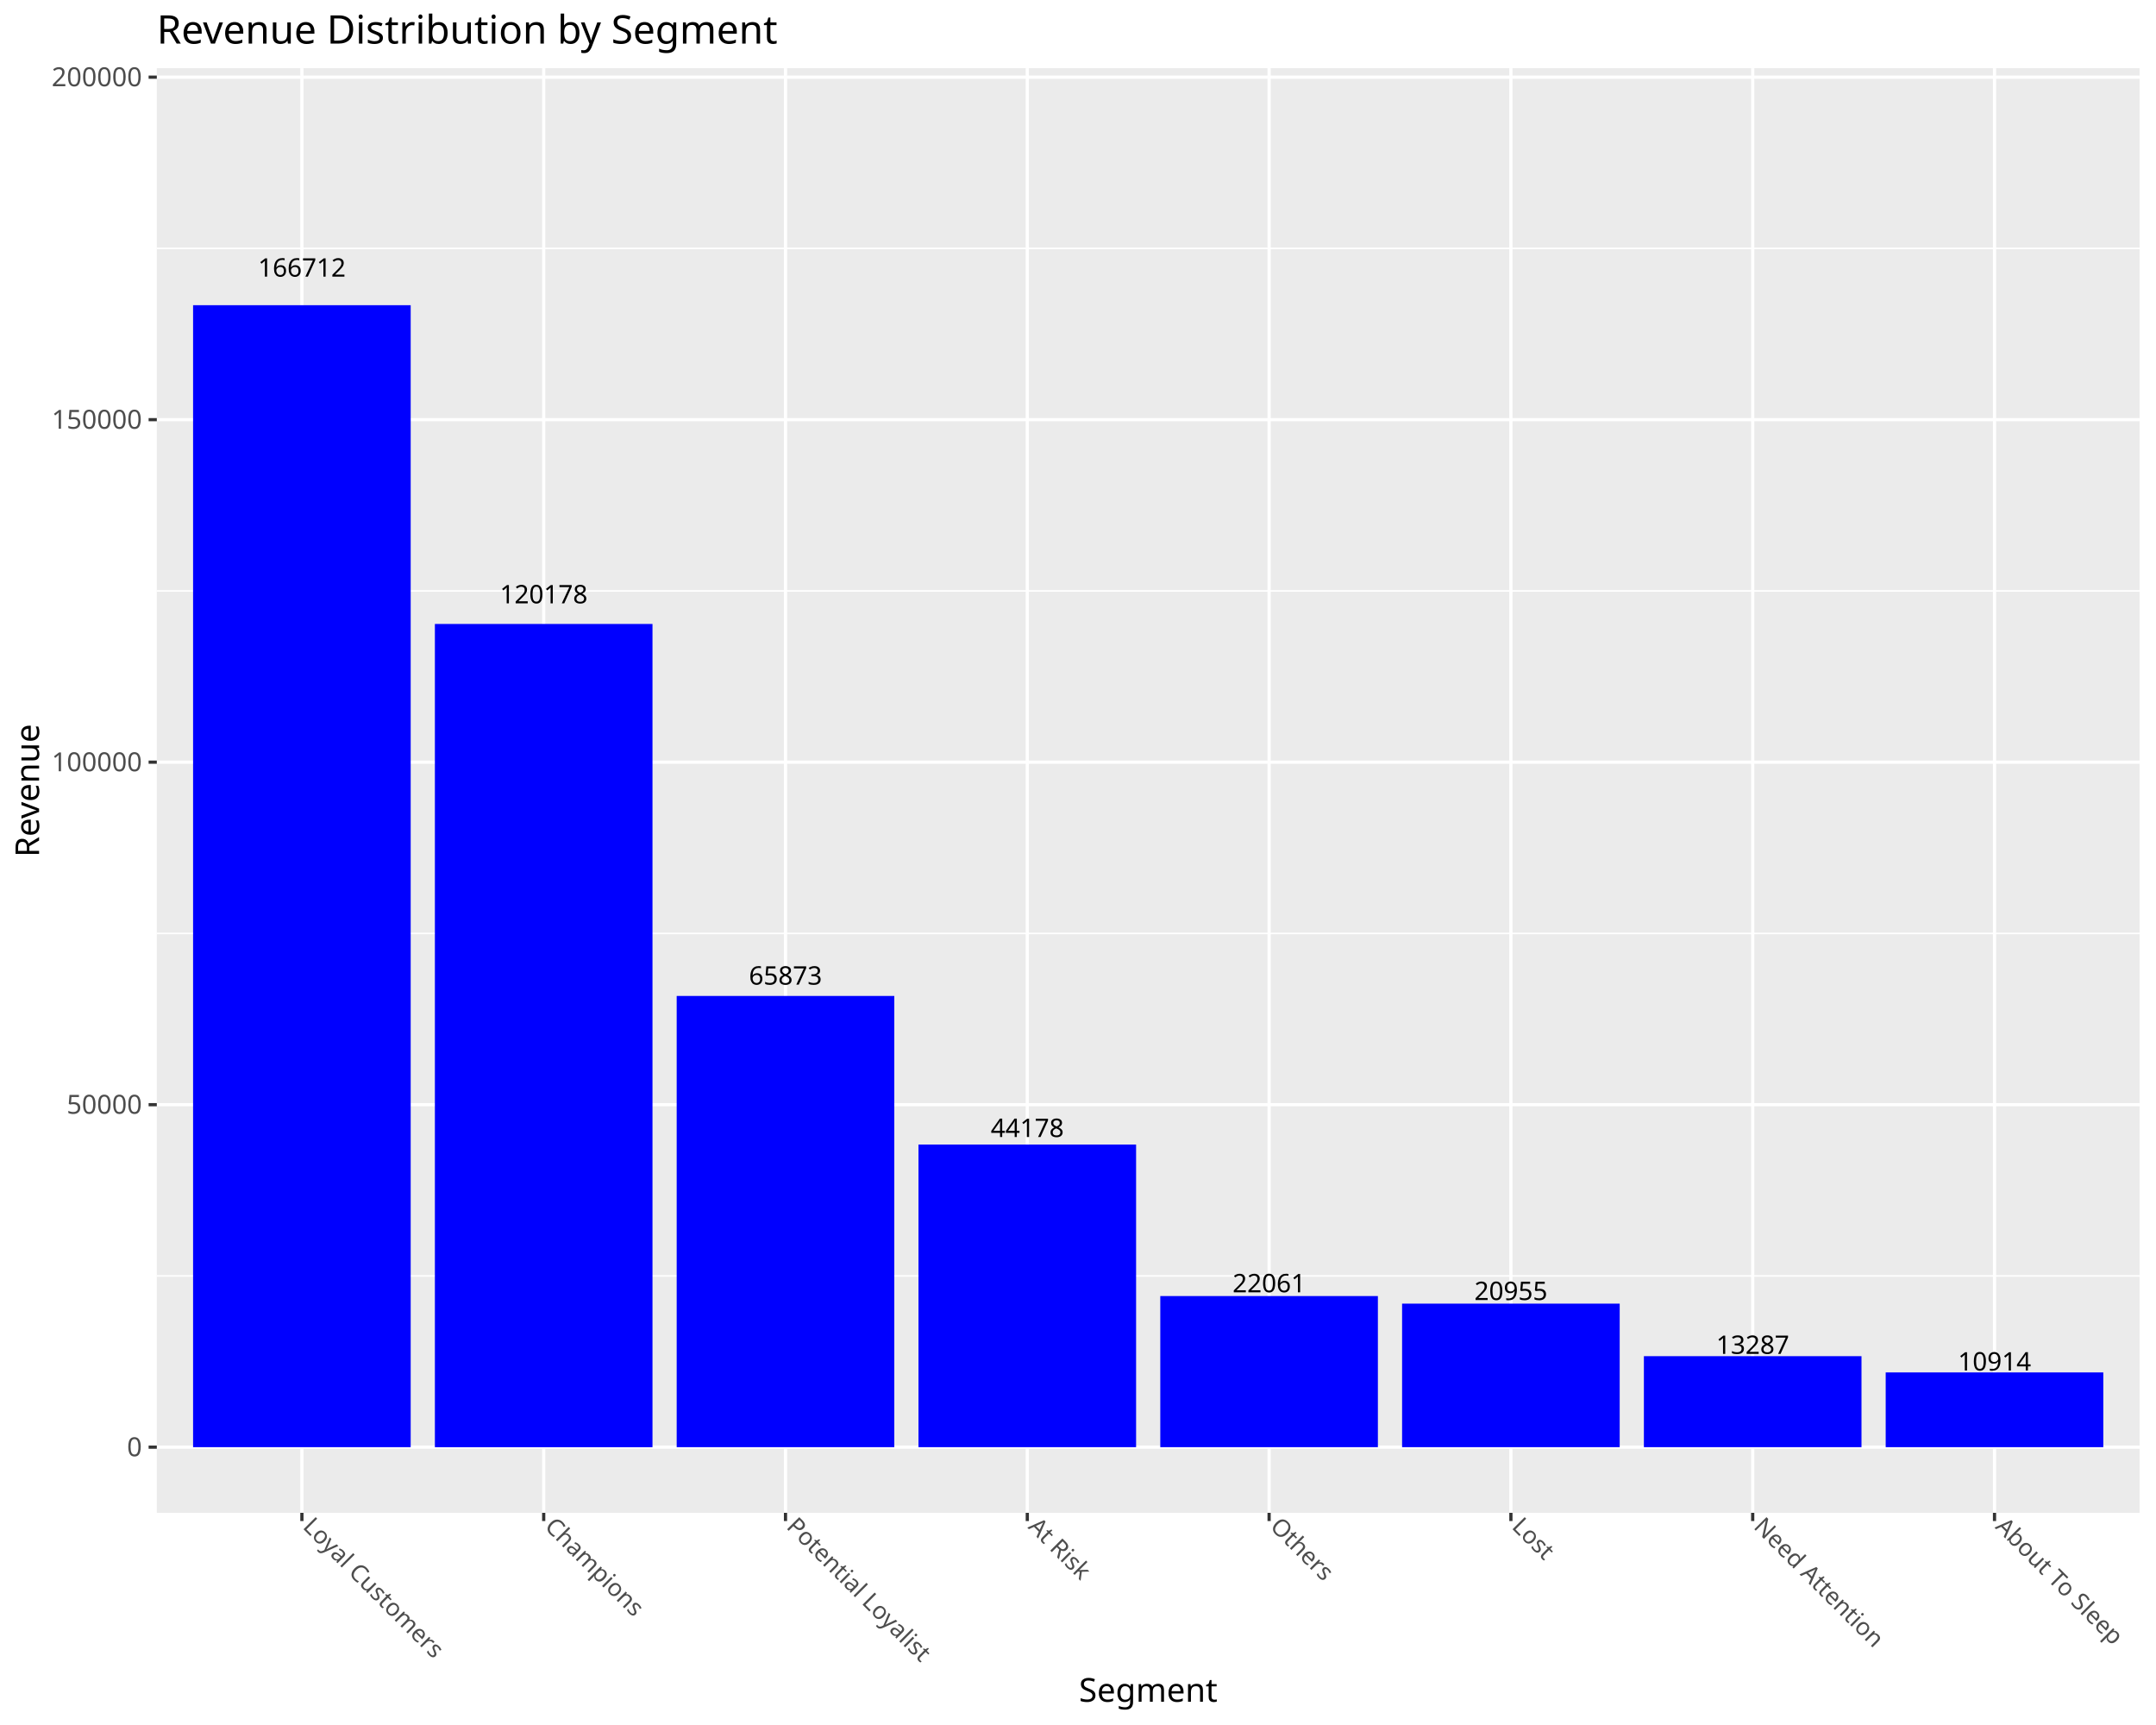
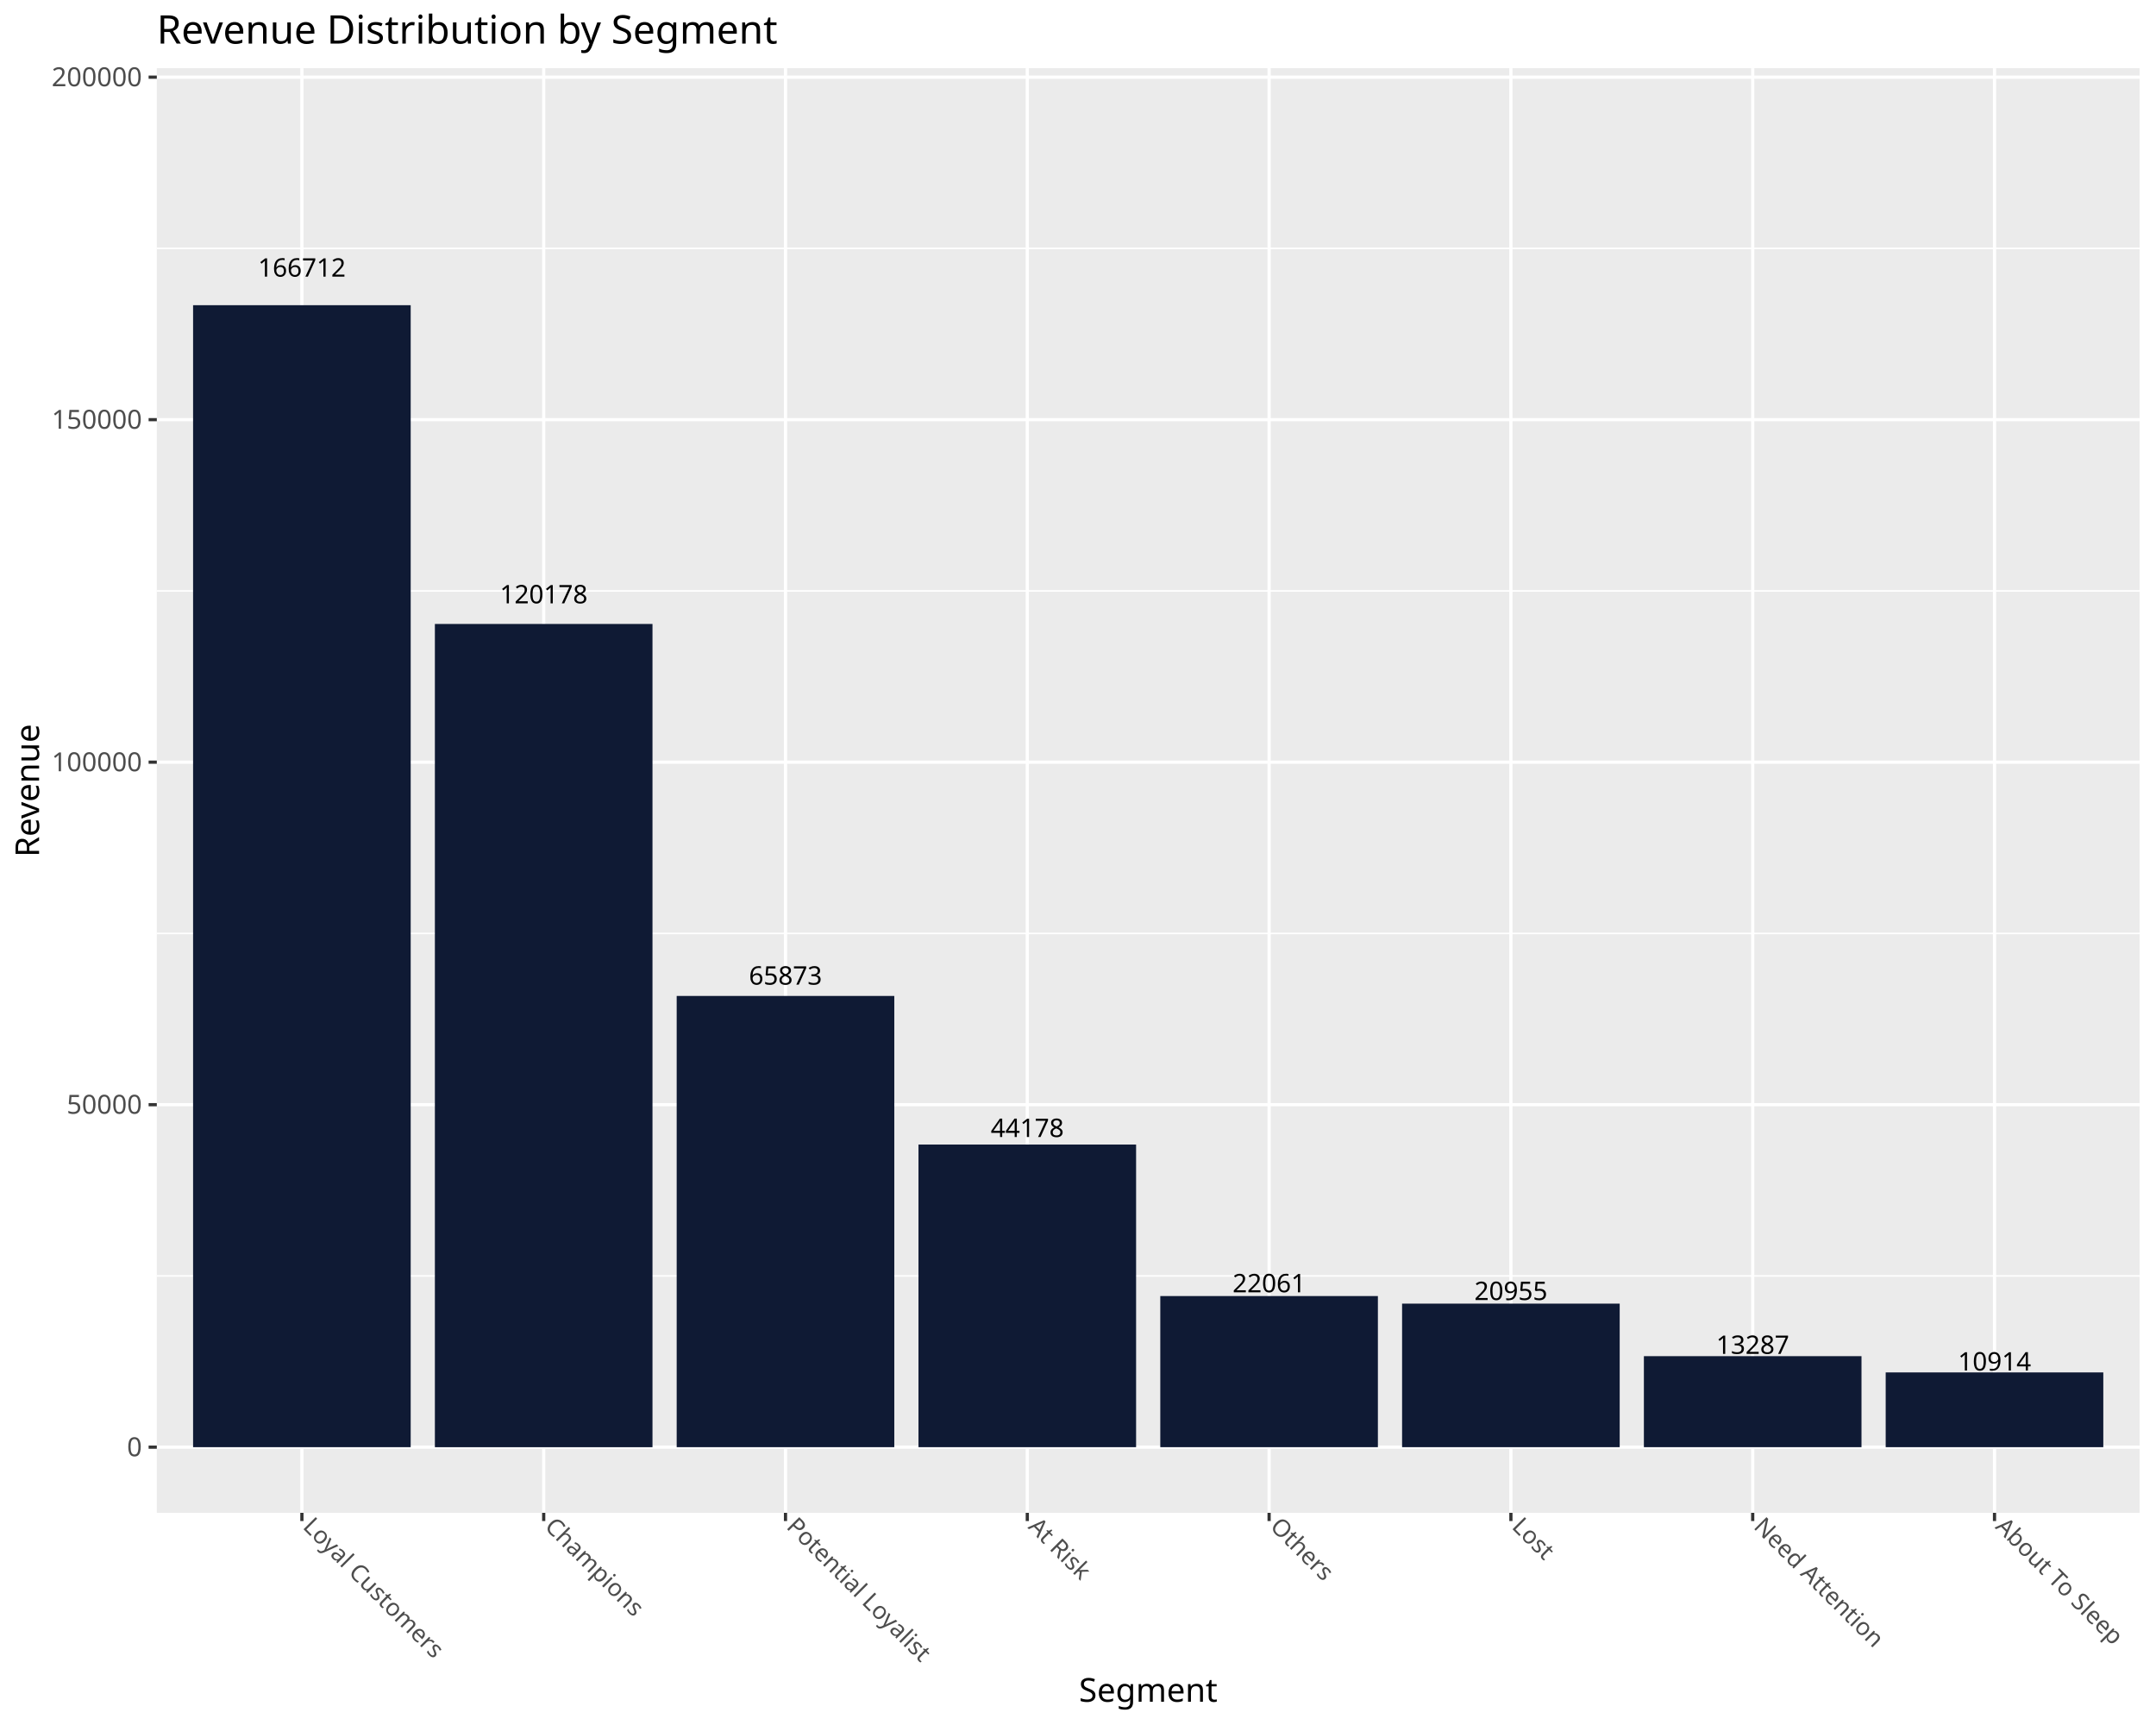
<svg xmlns="http://www.w3.org/2000/svg" class="svglite" data-engine-version="2.0" width="720.00pt" height="576.00pt" viewBox="0 0 720.00 576.00">
  <defs>
    <style type="text/css">
    .svglite line, .svglite polyline, .svglite polygon, .svglite path, .svglite rect, .svglite circle {
      fill: none;
      stroke: #000000;
      stroke-linecap: round;
      stroke-linejoin: round;
      stroke-miterlimit: 10.00;
    }
  </style>
  </defs>
  <rect width="100%" height="100%" style="stroke: none; fill: #FFFFFF;" />
  <defs>
    <clipPath id="cpMC4wMHw3MjAuMDB8MC4wMHw1NzYuMDA=">
      <rect x="0.00" y="0.00" width="720.00" height="576.00" />
    </clipPath>
  </defs>
  <g clip-path="url(#cpMC4wMHw3MjAuMDB8MC4wMHw1NzYuMDA=)">
    <rect x="0.00" y="0.00" width="720.00" height="576.00" style="stroke-width: 1.07; stroke: #FFFFFF; fill: #FFFFFF;" />
  </g>
  <defs>
    <clipPath id="cpNTIuMzd8NzE0LjUyfDIyLjc4fDUwNS4xNg==">
      <rect x="52.37" y="22.78" width="662.15" height="482.38" />
    </clipPath>
  </defs>
  <g clip-path="url(#cpNTIuMzd8NzE0LjUyfDIyLjc4fDUwNS4xNg==)">
    <rect x="52.37" y="22.78" width="662.15" height="482.38" style="stroke-width: 1.07; stroke: none; fill: #EBEBEB;" />
    <polyline points="52.37,426.05 714.52,426.05 " style="stroke-width: 0.53; stroke: #FFFFFF; stroke-linecap: butt;" />
    <polyline points="52.37,311.68 714.52,311.68 " style="stroke-width: 0.53; stroke: #FFFFFF; stroke-linecap: butt;" />
    <polyline points="52.37,197.32 714.52,197.32 " style="stroke-width: 0.53; stroke: #FFFFFF; stroke-linecap: butt;" />
    <polyline points="52.37,82.95 714.52,82.95 " style="stroke-width: 0.53; stroke: #FFFFFF; stroke-linecap: butt;" />
    <polyline points="52.37,483.23 714.52,483.23 " style="stroke-width: 1.07; stroke: #FFFFFF; stroke-linecap: butt;" />
    <polyline points="52.37,368.87 714.52,368.87 " style="stroke-width: 1.07; stroke: #FFFFFF; stroke-linecap: butt;" />
    <polyline points="52.37,254.50 714.52,254.50 " style="stroke-width: 1.07; stroke: #FFFFFF; stroke-linecap: butt;" />
    <polyline points="52.37,140.13 714.52,140.13 " style="stroke-width: 1.07; stroke: #FFFFFF; stroke-linecap: butt;" />
    <polyline points="52.37,25.77 714.52,25.77 " style="stroke-width: 1.07; stroke: #FFFFFF; stroke-linecap: butt;" />
    <polyline points="100.82,505.16 100.82,22.78 " style="stroke-width: 1.07; stroke: #FFFFFF; stroke-linecap: butt;" />
    <polyline points="181.57,505.16 181.57,22.78 " style="stroke-width: 1.07; stroke: #FFFFFF; stroke-linecap: butt;" />
    <polyline points="262.32,505.16 262.32,22.78 " style="stroke-width: 1.07; stroke: #FFFFFF; stroke-linecap: butt;" />
    <polyline points="343.07,505.16 343.07,22.78 " style="stroke-width: 1.07; stroke: #FFFFFF; stroke-linecap: butt;" />
    <polyline points="423.82,505.16 423.82,22.78 " style="stroke-width: 1.07; stroke: #FFFFFF; stroke-linecap: butt;" />
    <polyline points="504.57,505.16 504.57,22.78 " style="stroke-width: 1.07; stroke: #FFFFFF; stroke-linecap: butt;" />
    <polyline points="585.32,505.16 585.32,22.78 " style="stroke-width: 1.07; stroke: #FFFFFF; stroke-linecap: butt;" />
    <polyline points="666.07,505.16 666.07,22.78 " style="stroke-width: 1.07; stroke: #FFFFFF; stroke-linecap: butt;" />
-     <rect x="629.73" y="458.27" width="72.67" height="24.96" style="stroke-width: 1.07; stroke: none; stroke-linecap: butt; stroke-linejoin: miter; fill: #0000FF;" />
-     <rect x="306.73" y="382.18" width="72.67" height="101.05" style="stroke-width: 1.07; stroke: none; stroke-linecap: butt; stroke-linejoin: miter; fill: #0000FF;" />
-     <rect x="145.23" y="208.35" width="72.67" height="274.89" style="stroke-width: 1.07; stroke: none; stroke-linecap: butt; stroke-linejoin: miter; fill: #0000FF;" />
-     <rect x="468.23" y="435.30" width="72.67" height="47.93" style="stroke-width: 1.07; stroke: none; stroke-linecap: butt; stroke-linejoin: miter; fill: #0000FF;" />
-     <rect x="64.48" y="101.91" width="72.67" height="381.32" style="stroke-width: 1.07; stroke: none; stroke-linecap: butt; stroke-linejoin: miter; fill: #0000FF;" />
-     <rect x="548.98" y="452.84" width="72.67" height="30.39" style="stroke-width: 1.07; stroke: none; stroke-linecap: butt; stroke-linejoin: miter; fill: #0000FF;" />
-     <rect x="387.48" y="432.77" width="72.67" height="50.46" style="stroke-width: 1.07; stroke: none; stroke-linecap: butt; stroke-linejoin: miter; fill: #0000FF;" />
-     <rect x="225.98" y="332.56" width="72.67" height="150.67" style="stroke-width: 1.07; stroke: none; stroke-linecap: butt; stroke-linejoin: miter; fill: #0000FF;" />
+     <rect x="629.73" y="458.27" width="72.67" height="24.96" style="stroke-width: 1.07; stroke: none; stroke-linecap: butt; stroke-linejoin: miter; fill: #0F1A34;" />
+     <rect x="306.73" y="382.18" width="72.67" height="101.05" style="stroke-width: 1.07; stroke: none; stroke-linecap: butt; stroke-linejoin: miter; fill: #0F1A34;" />
+     <rect x="145.23" y="208.35" width="72.67" height="274.89" style="stroke-width: 1.07; stroke: none; stroke-linecap: butt; stroke-linejoin: miter; fill: #0F1A34;" />
+     <rect x="468.23" y="435.30" width="72.67" height="47.93" style="stroke-width: 1.07; stroke: none; stroke-linecap: butt; stroke-linejoin: miter; fill: #0F1A34;" />
+     <rect x="64.48" y="101.91" width="72.67" height="381.32" style="stroke-width: 1.07; stroke: none; stroke-linecap: butt; stroke-linejoin: miter; fill: #0F1A34;" />
+     <rect x="548.98" y="452.84" width="72.67" height="30.39" style="stroke-width: 1.07; stroke: none; stroke-linecap: butt; stroke-linejoin: miter; fill: #0F1A34;" />
+     <rect x="387.48" y="432.77" width="72.67" height="50.46" style="stroke-width: 1.07; stroke: none; stroke-linecap: butt; stroke-linejoin: miter; fill: #0F1A34;" />
+     <rect x="225.98" y="332.56" width="72.67" height="150.67" style="stroke-width: 1.07; stroke: none; stroke-linecap: butt; stroke-linejoin: miter; fill: #0F1A34;" />
    <text x="666.07" y="457.64" text-anchor="middle" style="font-size: 8.54px; font-family: sans;" textLength="23.74px" lengthAdjust="spacingAndGlyphs">10914</text>
    <text x="343.07" y="379.66" text-anchor="middle" style="font-size: 8.54px; font-family: sans;" textLength="23.74px" lengthAdjust="spacingAndGlyphs">44178</text>
    <text x="181.57" y="201.47" text-anchor="middle" style="font-size: 8.54px; font-family: sans;" textLength="28.49px" lengthAdjust="spacingAndGlyphs">120178</text>
    <text x="504.57" y="434.10" text-anchor="middle" style="font-size: 8.54px; font-family: sans;" textLength="23.74px" lengthAdjust="spacingAndGlyphs">20955</text>
    <text x="100.82" y="92.38" text-anchor="middle" style="font-size: 8.54px; font-family: sans;" textLength="28.49px" lengthAdjust="spacingAndGlyphs">166712</text>
    <text x="585.32" y="452.08" text-anchor="middle" style="font-size: 8.54px; font-family: sans;" textLength="23.74px" lengthAdjust="spacingAndGlyphs">13287</text>
    <text x="423.82" y="431.51" text-anchor="middle" style="font-size: 8.54px; font-family: sans;" textLength="23.74px" lengthAdjust="spacingAndGlyphs">22061</text>
    <text x="262.32" y="328.79" text-anchor="middle" style="font-size: 8.54px; font-family: sans;" textLength="23.74px" lengthAdjust="spacingAndGlyphs">65873</text>
  </g>
  <g clip-path="url(#cpMC4wMHw3MjAuMDB8MC4wMHw1NzYuMDA=)">
    <text x="47.44" y="486.26" text-anchor="end" style="font-size: 8.80px; fill: #4D4D4D; font-family: sans;" textLength="4.89px" lengthAdjust="spacingAndGlyphs">0</text>
    <text x="47.44" y="371.89" text-anchor="end" style="font-size: 8.80px; fill: #4D4D4D; font-family: sans;" textLength="24.47px" lengthAdjust="spacingAndGlyphs">50000</text>
    <text x="47.44" y="257.53" text-anchor="end" style="font-size: 8.80px; fill: #4D4D4D; font-family: sans;" textLength="29.37px" lengthAdjust="spacingAndGlyphs">100000</text>
    <text x="47.44" y="143.16" text-anchor="end" style="font-size: 8.80px; fill: #4D4D4D; font-family: sans;" textLength="29.37px" lengthAdjust="spacingAndGlyphs">150000</text>
    <text x="47.44" y="28.80" text-anchor="end" style="font-size: 8.80px; fill: #4D4D4D; font-family: sans;" textLength="29.37px" lengthAdjust="spacingAndGlyphs">200000</text>
    <polyline points="49.63,483.23 52.37,483.23 " style="stroke-width: 1.07; stroke: #333333; stroke-linecap: butt;" />
    <polyline points="49.63,368.87 52.37,368.87 " style="stroke-width: 1.07; stroke: #333333; stroke-linecap: butt;" />
    <polyline points="49.63,254.50 52.37,254.50 " style="stroke-width: 1.07; stroke: #333333; stroke-linecap: butt;" />
    <polyline points="49.63,140.13 52.37,140.13 " style="stroke-width: 1.07; stroke: #333333; stroke-linecap: butt;" />
    <polyline points="49.63,25.77 52.37,25.77 " style="stroke-width: 1.07; stroke: #333333; stroke-linecap: butt;" />
    <polyline points="100.82,507.90 100.82,505.16 " style="stroke-width: 1.07; stroke: #333333; stroke-linecap: butt;" />
    <polyline points="181.57,507.90 181.57,505.16 " style="stroke-width: 1.07; stroke: #333333; stroke-linecap: butt;" />
    <polyline points="262.32,507.90 262.32,505.16 " style="stroke-width: 1.07; stroke: #333333; stroke-linecap: butt;" />
    <polyline points="343.07,507.90 343.07,505.16 " style="stroke-width: 1.07; stroke: #333333; stroke-linecap: butt;" />
    <polyline points="423.82,507.90 423.82,505.16 " style="stroke-width: 1.07; stroke: #333333; stroke-linecap: butt;" />
    <polyline points="504.57,507.90 504.57,505.16 " style="stroke-width: 1.07; stroke: #333333; stroke-linecap: butt;" />
    <polyline points="585.32,507.90 585.32,505.16 " style="stroke-width: 1.07; stroke: #333333; stroke-linecap: butt;" />
    <polyline points="666.07,507.90 666.07,505.16 " style="stroke-width: 1.07; stroke: #333333; stroke-linecap: butt;" />
    <text transform="translate(100.82,510.09) rotate(-315)" style="font-size: 8.00px; fill: #4D4D4D; font-family: sans;" textLength="60.04px" lengthAdjust="spacingAndGlyphs">Loyal Customers</text>
    <text transform="translate(181.57,510.09) rotate(-315)" style="font-size: 8.00px; fill: #4D4D4D; font-family: sans;" textLength="40.47px" lengthAdjust="spacingAndGlyphs">Champions</text>
    <text transform="translate(262.32,510.09) rotate(-315)" style="font-size: 8.00px; fill: #4D4D4D; font-family: sans;" textLength="60.48px" lengthAdjust="spacingAndGlyphs">Potential Loyalist</text>
    <text transform="translate(343.07,510.09) rotate(-315)" style="font-size: 8.00px; fill: #4D4D4D; font-family: sans;" textLength="25.34px" lengthAdjust="spacingAndGlyphs">At Risk</text>
    <text transform="translate(423.82,510.09) rotate(-315)" style="font-size: 8.00px; fill: #4D4D4D; font-family: sans;" textLength="24.01px" lengthAdjust="spacingAndGlyphs">Others</text>
    <text transform="translate(504.57,510.09) rotate(-315)" style="font-size: 8.00px; fill: #4D4D4D; font-family: sans;" textLength="15.12px" lengthAdjust="spacingAndGlyphs">Lost</text>
    <text transform="translate(585.32,510.09) rotate(-315)" style="font-size: 8.00px; fill: #4D4D4D; font-family: sans;" textLength="52.93px" lengthAdjust="spacingAndGlyphs">Need Attention</text>
    <text transform="translate(666.07,510.09) rotate(-315)" style="font-size: 8.00px; fill: #4D4D4D; font-family: sans;" textLength="55.15px" lengthAdjust="spacingAndGlyphs">About To Sleep</text>
    <text x="383.45" y="568.24" text-anchor="middle" style="font-size: 11.00px; font-family: sans;" textLength="44.04px" lengthAdjust="spacingAndGlyphs">Segment</text>
    <text transform="translate(13.05,263.97) rotate(-90)" text-anchor="middle" style="font-size: 11.00px; font-family: sans;" textLength="44.04px" lengthAdjust="spacingAndGlyphs">Revenue</text>
    <text x="52.37" y="14.56" style="font-size: 13.20px; font-family: sans;" textLength="200.34px" lengthAdjust="spacingAndGlyphs">Revenue  Distribution by Segment</text>
  </g>
</svg>
